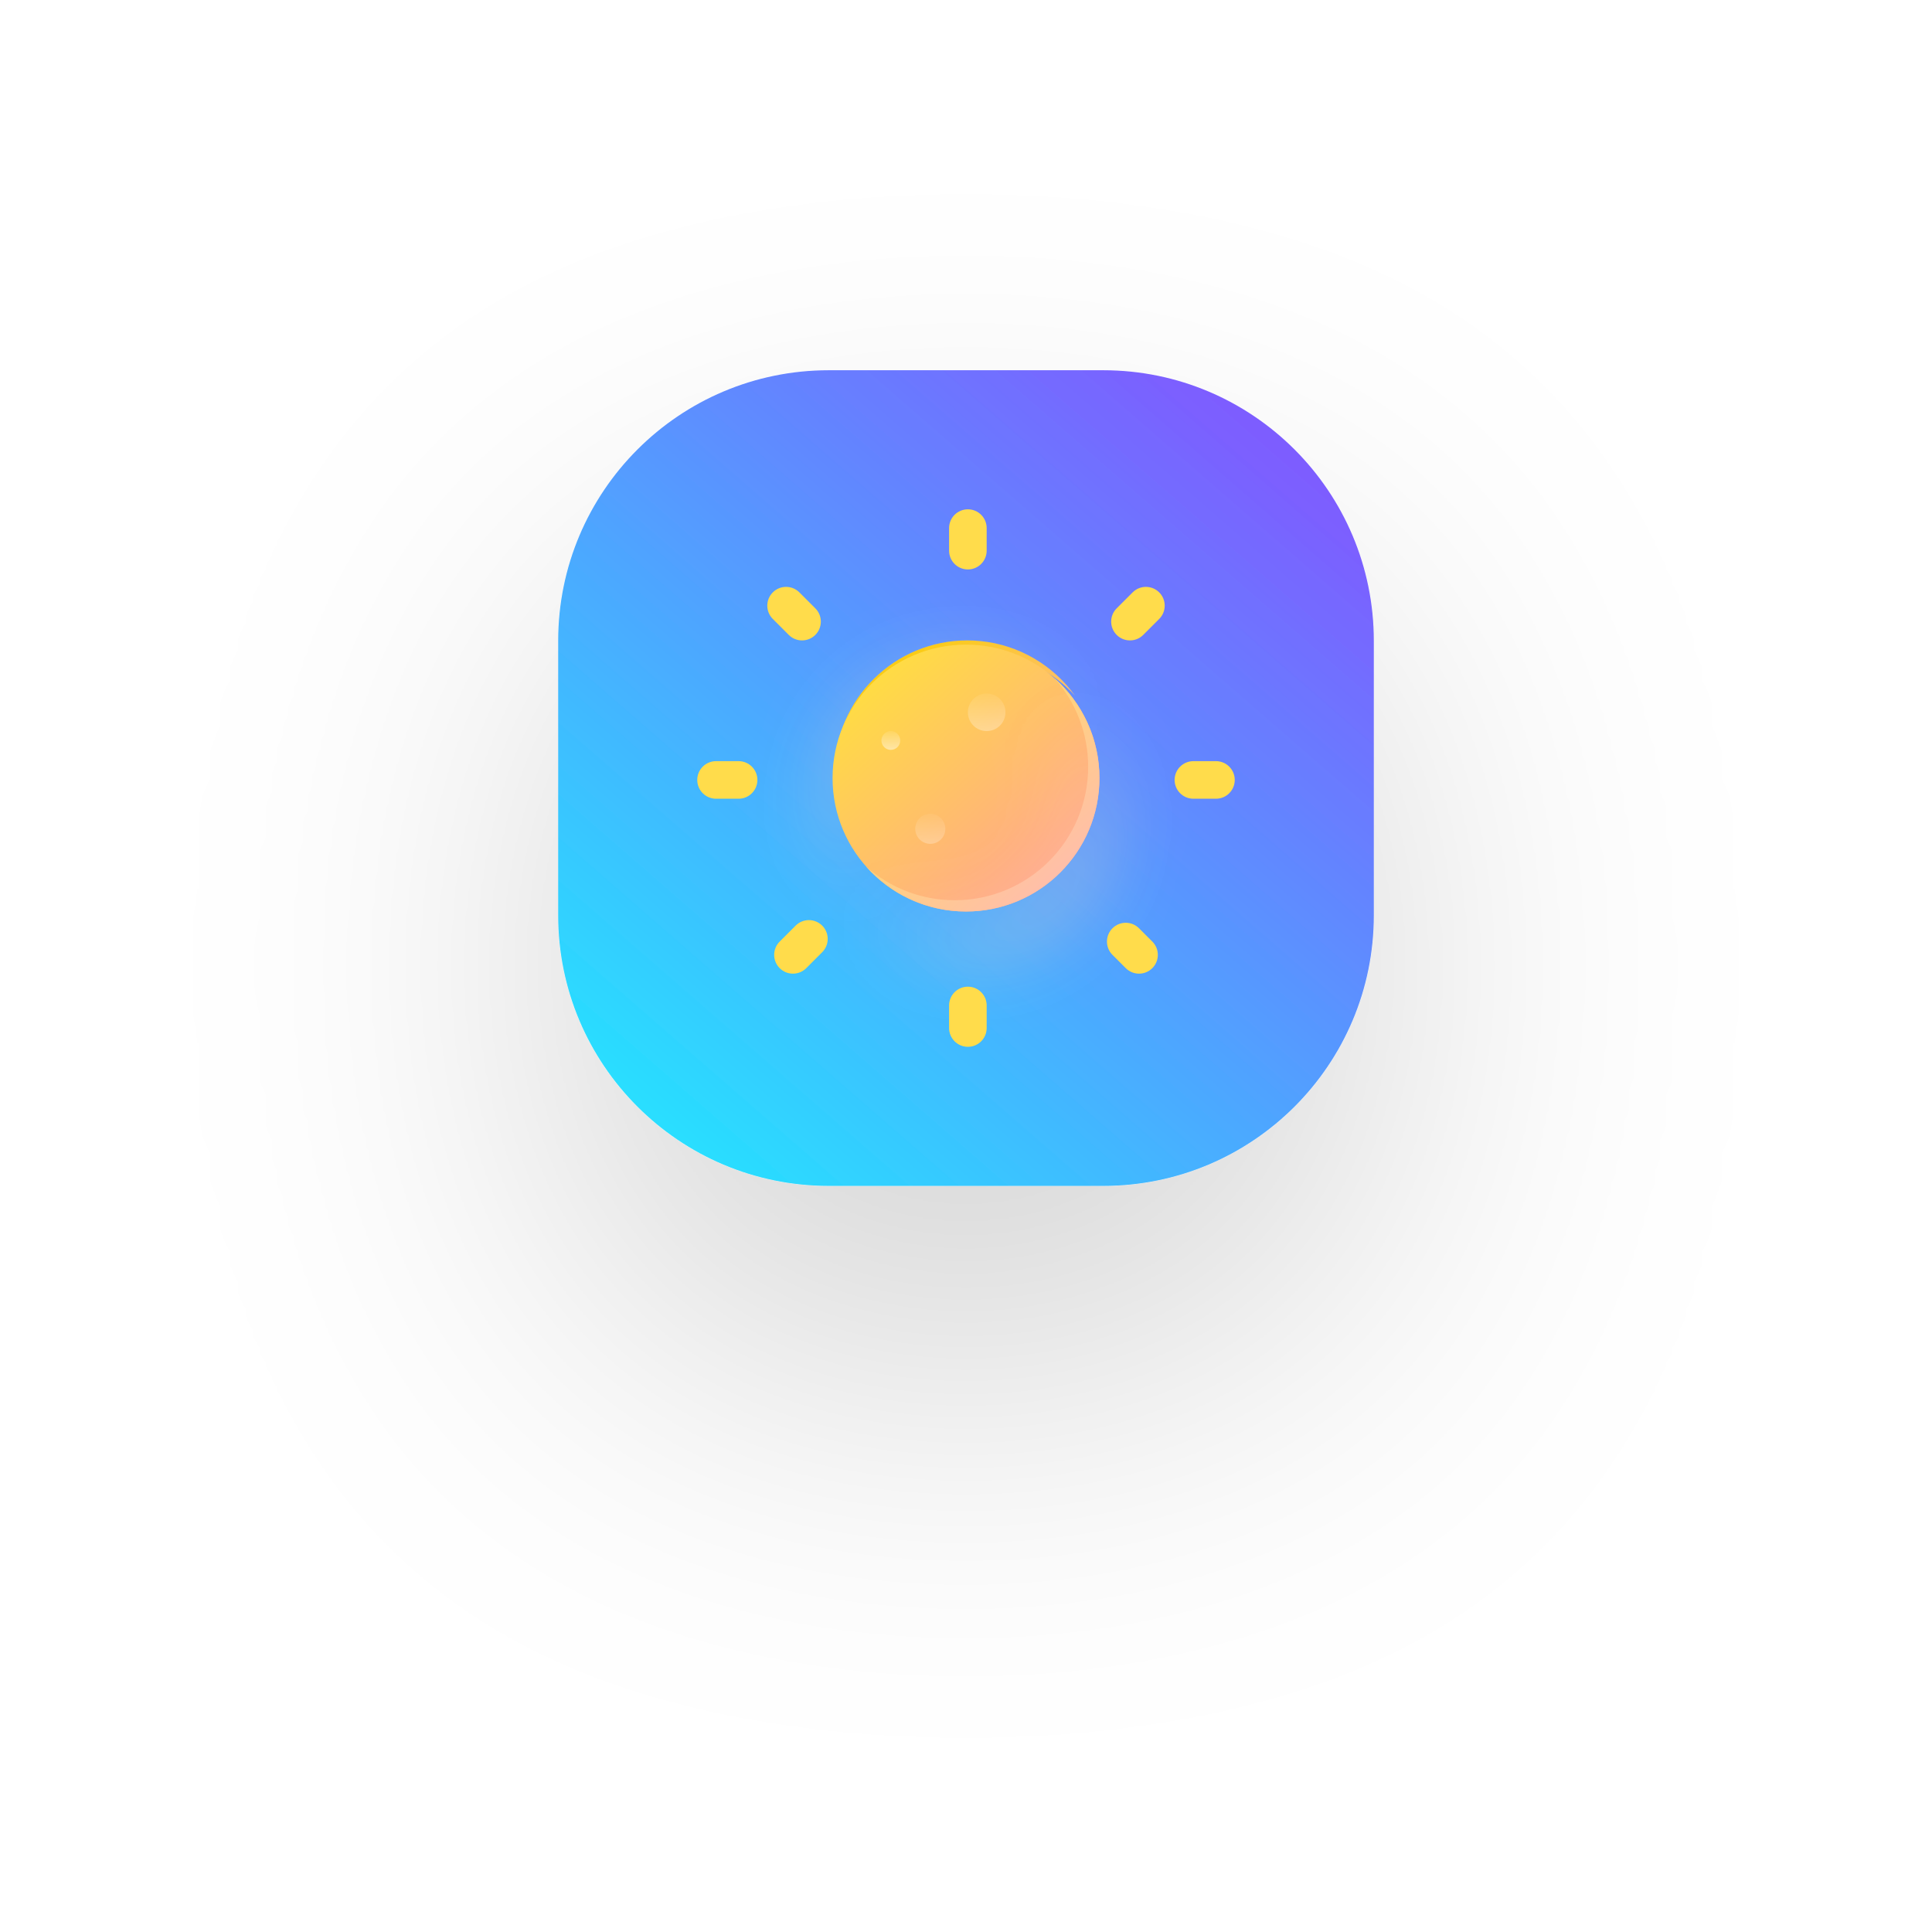
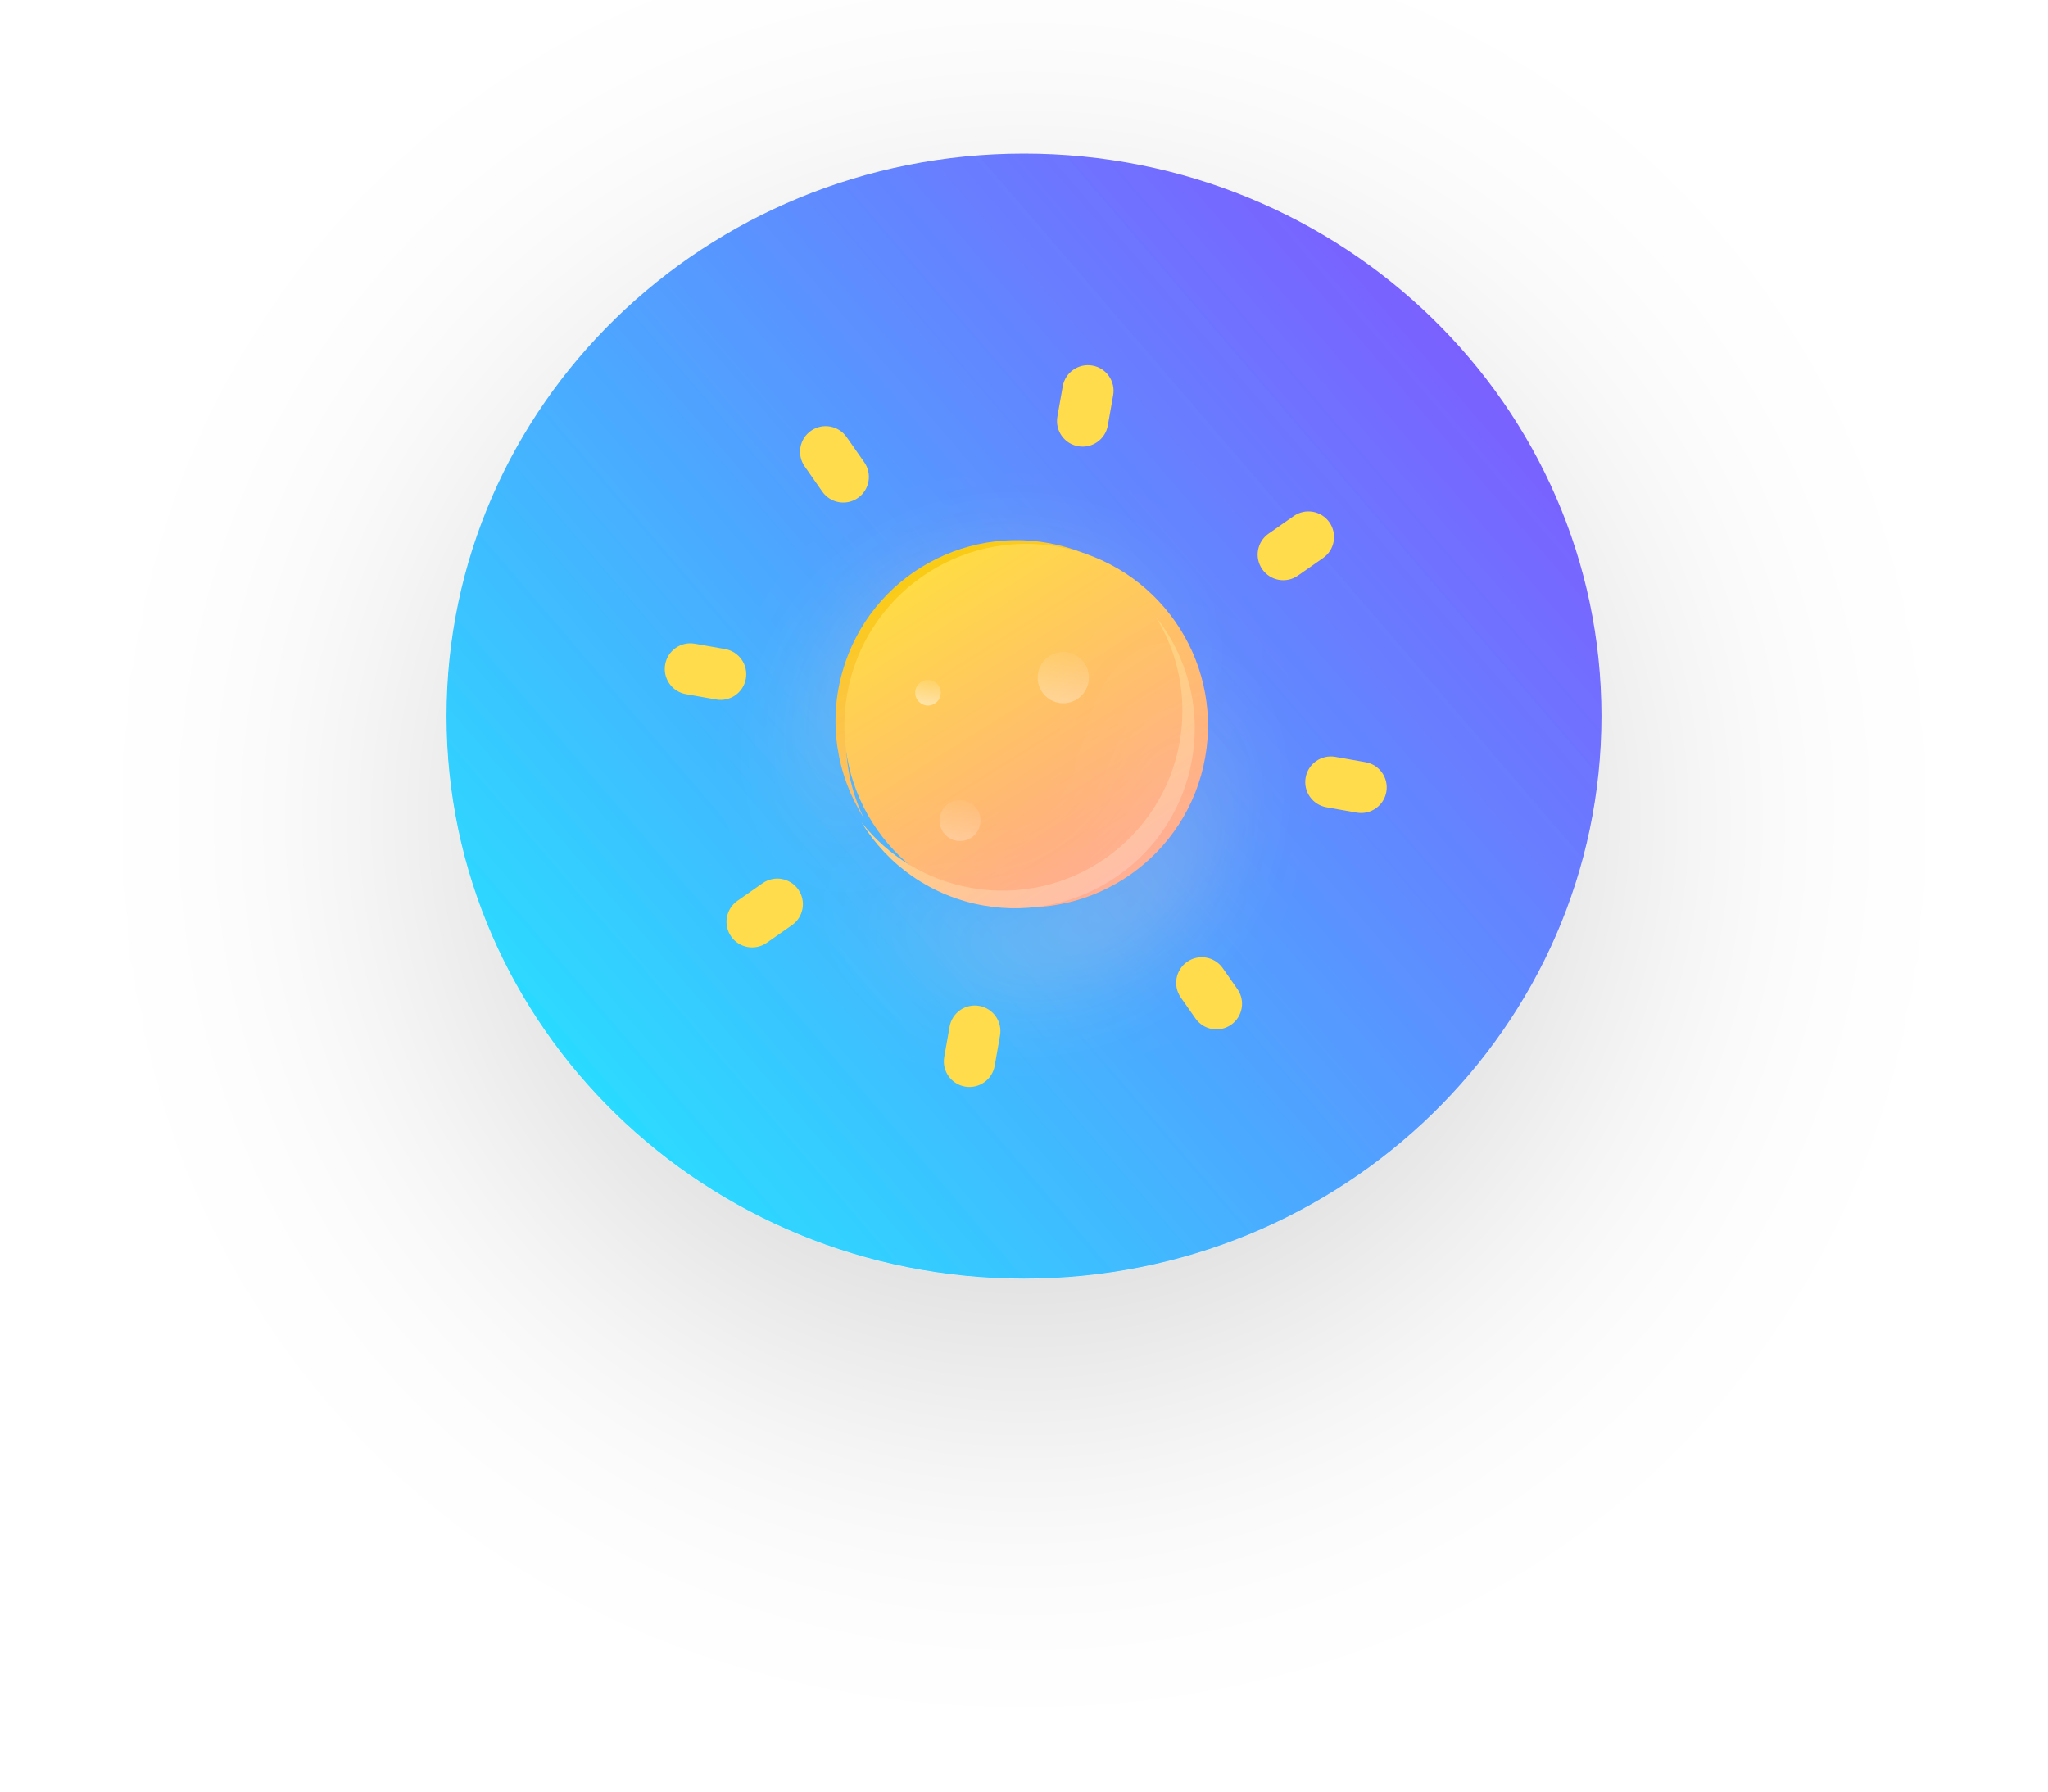
- <svg xmlns="http://www.w3.org/2000/svg" width="514" height="514" viewBox="0 0 514 514">
+ <svg xmlns="http://www.w3.org/2000/svg" width="400" height="350" viewBox="0 0 400 350">
  <defs>
-     <linearGradient id="linear-gradient" x1="0.872" y1="0.093" x2="0.142" y2="0.932" gradientUnits="objectBoundingBox">
+     <linearGradient id="linear-gradient" x1="0.915" y1="0.169" x2="0.098" y2="0.842" gradientUnits="objectBoundingBox">
      <stop offset="0" stop-color="#7d5dff" />
      <stop offset="1" stop-color="#29deff" />
    </linearGradient>
-     <filter id="Rectangle_18" x="0" y="0" width="514" height="514" filterUnits="userSpaceOnUse">
-       <feOffset dy="50" input="SourceAlpha" />
-       <feGaussianBlur stdDeviation="49.5" result="blur" />
+     <filter id="Path_1" x="-13.289" y="-50.5" width="426.579" height="420.796" filterUnits="userSpaceOnUse">
+       <feOffset dy="20" input="SourceAlpha" />
+       <feGaussianBlur stdDeviation="33.5" result="blur" />
      <feFlood flood-opacity="0.161" />
      <feComposite operator="in" in2="blur" />
      <feComposite in="SourceGraphic" />
    </filter>
    <linearGradient id="linear-gradient-2" x1="0.881" y1="0.863" x2="0.24" y2="0.176" gradientUnits="objectBoundingBox">
      <stop offset="0" stop-color="#facd0b" />
      <stop offset="1" stop-color="#ffb7a0" />
    </linearGradient>
-     <filter id="Subtraction_2" x="188.368" y="147.37" width="128.205" height="128.203" filterUnits="userSpaceOnUse">
+     <filter id="Subtraction_2" x="128.619" y="76.891" width="136.76" height="136.758" filterUnits="userSpaceOnUse">
      <feOffset dy="10" input="SourceAlpha" />
      <feGaussianBlur stdDeviation="10" result="blur-2" />
      <feFlood flood-color="#ffddbc" />
      <feComposite operator="in" in2="blur-2" />
      <feComposite in="SourceGraphic" />
    </filter>
    <linearGradient id="linear-gradient-3" x1="0.184" y1="0.127" x2="0.839" y2="0.848" gradientUnits="objectBoundingBox">
      <stop offset="0" stop-color="#ffdb45" />
      <stop offset="1" stop-color="#ffa68b" />
    </linearGradient>
    <linearGradient id="linear-gradient-4" x1="0.184" y1="0.127" x2="0.839" y2="0.848" gradientUnits="objectBoundingBox">
      <stop offset="0" stop-color="#ffe05d" />
      <stop offset="1" stop-color="#ffbeaa" />
    </linearGradient>
-     <filter id="Subtraction_1" x="200.441" y="160.444" width="122.059" height="122.056" filterUnits="userSpaceOnUse">
+     <filter id="Subtraction_1" x="138.18" y="90.736" width="131.892" height="131.89" filterUnits="userSpaceOnUse">
      <feOffset dy="10" input="SourceAlpha" />
      <feGaussianBlur stdDeviation="10" result="blur-3" />
      <feFlood flood-color="#ffddbc" />
      <feComposite operator="in" in2="blur-3" />
      <feComposite in="SourceGraphic" />
    </filter>
    <linearGradient id="linear-gradient-5" x1="0.5" x2="0.5" y2="1" gradientUnits="objectBoundingBox">
      <stop offset="0" stop-color="#fff" stop-opacity="0.2" />
      <stop offset="1" stop-color="#fff" />
    </linearGradient>
+     <clipPath id="clip-Custom_Size_1">
+       <rect width="400" height="350" />
+     </clipPath>
  </defs>
-   <g id="sunny" transform="translate(-343.5 -85.5)">
-     <g transform="matrix(1, 0, 0, 1, 343.5, 85.5)" filter="url(#Rectangle_18)">
-       <rect id="Rectangle_18-2" data-name="Rectangle 18" width="217" height="217" rx="72" transform="translate(148.5 98.5)" fill="url(#linear-gradient)" />
+   <g id="Custom_Size_1" data-name="Custom Size – 1" clip-path="url(#clip-Custom_Size_1)">
+     <g id="Group_27" data-name="Group 27" transform="translate(0 30)">
+       <g transform="matrix(1, 0, 0, 1, 0, -30)" filter="url(#Path_1)">
+         <path id="Path_1-2" data-name="Path 1" d="M112.789,0c62.292,0,112.789,49.2,112.789,109.9s-50.5,109.9-112.789,109.9S0,170.593,0,109.9,50.5,0,112.789,0Z" transform="translate(87.21 30)" fill="url(#linear-gradient)" />
+       </g>
    </g>
-     <g id="Group_24" data-name="Group 24" transform="translate(121 -184)">
-       <g id="sun" transform="translate(19 215)">
-         <g transform="matrix(1, 0, 0, 1, 203.5, 54.5)" filter="url(#Subtraction_2)">
-           <path id="Subtraction_2-2" data-name="Subtraction 2" d="M22.5-138a35.212,35.212,0,0,1-14.8-3.224,35.542,35.542,0,0,1-6.348-3.762,35.767,35.767,0,0,1-5.407-4.958,35.372,35.372,0,0,0,10.74,6.558A35.348,35.348,0,0,0,19.5-141a35.277,35.277,0,0,0,13.818-2.79A35.382,35.382,0,0,0,44.6-151.4a35.382,35.382,0,0,0,7.608-11.284A35.277,35.277,0,0,0,55-176.5a35.346,35.346,0,0,0-2.385-12.817,35.38,35.38,0,0,0-6.556-10.739,35.771,35.771,0,0,1,4.956,5.407,35.549,35.549,0,0,1,3.761,6.348A35.21,35.21,0,0,1,58-173.5a35.28,35.28,0,0,1-2.79,13.818A35.381,35.381,0,0,1,47.6-148.4a35.38,35.38,0,0,1-11.284,7.608A35.278,35.278,0,0,1,22.5-138Z" transform="matrix(-0.99, -0.1, 0.1, -0.99, 296.96, 36.19)" fill="url(#linear-gradient-2)" />
+     <g id="Group_24" data-name="Group 24" transform="matrix(0.985, 0.174, -0.174, 0.985, -190.187, -404.132)">
+       <g id="sun" transform="translate(19 208)">
+         <g transform="matrix(0.98, -0.17, 0.17, 0.98, 238.47, 156.97)" filter="url(#Subtraction_2)">
+           <path id="Subtraction_2-2" data-name="Subtraction 2" d="M22.5-138a35.212,35.212,0,0,1-14.8-3.224,35.542,35.542,0,0,1-6.348-3.762,35.767,35.767,0,0,1-5.407-4.958,35.372,35.372,0,0,0,10.74,6.558A35.348,35.348,0,0,0,19.5-141a35.277,35.277,0,0,0,13.818-2.79A35.382,35.382,0,0,0,44.6-151.4a35.382,35.382,0,0,0,7.608-11.284A35.277,35.277,0,0,0,55-176.5a35.346,35.346,0,0,0-2.385-12.817,35.38,35.38,0,0,0-6.556-10.739,35.771,35.771,0,0,1,4.956,5.407,35.549,35.549,0,0,1,3.761,6.348A35.21,35.21,0,0,1,58-173.5a35.28,35.28,0,0,1-2.79,13.818A35.381,35.381,0,0,1,47.6-148.4a35.38,35.38,0,0,1-11.284,7.608A35.278,35.278,0,0,1,22.5-138Z" transform="translate(269.51 -19.78) rotate(-164)" fill="url(#linear-gradient-2)" />
        </g>
        <circle id="Ellipse_39" data-name="Ellipse 39" cx="35.5" cy="35.5" r="35.5" transform="translate(425 226)" fill="url(#linear-gradient-3)" />
-         <g transform="matrix(1, 0, 0, 1, 203.5, 54.5)" filter="url(#Subtraction_1)">
-           <path id="Subtraction_1-2" data-name="Subtraction 1" d="M22.5-138a35.212,35.212,0,0,1-14.8-3.224,35.542,35.542,0,0,1-6.348-3.762,35.767,35.767,0,0,1-5.407-4.958,35.372,35.372,0,0,0,10.74,6.558A35.348,35.348,0,0,0,19.5-141a35.277,35.277,0,0,0,13.818-2.79A35.382,35.382,0,0,0,44.6-151.4a35.382,35.382,0,0,0,7.608-11.284A35.277,35.277,0,0,0,55-176.5a35.346,35.346,0,0,0-2.385-12.817,35.38,35.38,0,0,0-6.556-10.739,35.771,35.771,0,0,1,4.956,5.407,35.549,35.549,0,0,1,3.761,6.348A35.21,35.21,0,0,1,58-173.5a35.28,35.28,0,0,1-2.79,13.818A35.381,35.381,0,0,1,47.6-148.4a35.38,35.38,0,0,1-11.284,7.608A35.278,35.278,0,0,1,22.5-138Z" transform="translate(234.5 380.5)" fill="url(#linear-gradient-4)" />
+         <g transform="matrix(0.98, -0.17, 0.17, 0.98, 238.47, 156.97)" filter="url(#Subtraction_1)">
+           <path id="Subtraction_1-2" data-name="Subtraction 1" d="M22.5-138a35.212,35.212,0,0,1-14.8-3.224,35.542,35.542,0,0,1-6.348-3.762,35.767,35.767,0,0,1-5.407-4.958,35.372,35.372,0,0,0,10.74,6.558A35.348,35.348,0,0,0,19.5-141a35.277,35.277,0,0,0,13.818-2.79A35.382,35.382,0,0,0,44.6-151.4a35.382,35.382,0,0,0,7.608-11.284A35.277,35.277,0,0,0,55-176.5a35.346,35.346,0,0,0-2.385-12.817,35.38,35.38,0,0,0-6.556-10.739,35.771,35.771,0,0,1,4.956,5.407,35.549,35.549,0,0,1,3.761,6.348A35.21,35.21,0,0,1,58-173.5a35.28,35.28,0,0,1-2.79,13.818A35.381,35.381,0,0,1,47.6-148.4a35.38,35.38,0,0,1-11.284,7.608A35.278,35.278,0,0,1,22.5-138Z" transform="matrix(0.98, 0.17, -0.17, 0.98, 148.21, 308.46)" fill="url(#linear-gradient-4)" />
        </g>
        <rect id="Rectangle_3" data-name="Rectangle 3" width="16" height="10" rx="5" transform="translate(389 257)" fill="#ffdc4b" />
        <rect id="Rectangle_4" data-name="Rectangle 4" width="16" height="10" rx="5" transform="translate(466 190) rotate(90)" fill="#ffdc4b" />
        <rect id="Rectangle_5" data-name="Rectangle 5" width="16" height="10" rx="5" transform="translate(516 257)" fill="#ffdc4b" />
        <rect id="Rectangle_6" data-name="Rectangle 6" width="16" height="10" rx="5" transform="translate(412.636 208.565) rotate(45)" fill="#ffdc4b" />
        <rect id="Rectangle_7" data-name="Rectangle 7" width="16" height="10" rx="5" transform="translate(466 317) rotate(90)" fill="#ffdc4b" />
        <rect id="Rectangle_8" data-name="Rectangle 8" width="16" height="10" rx="5" transform="translate(515.435 215.636) rotate(135)" fill="#ffdc4b" />
        <rect id="Rectangle_9" data-name="Rectangle 9" width="15" height="10" rx="5" transform="translate(503 297.929) rotate(45)" fill="#ffdc4b" />
        <rect id="Rectangle_10" data-name="Rectangle 10" width="16" height="10" rx="5" transform="translate(425.778 304.293) rotate(135)" fill="#ffdc4b" />
      </g>
      <circle id="Ellipse_44" data-name="Ellipse 44" cx="2.5" cy="2.5" r="2.5" transform="translate(457 464)" opacity="0.478" fill="url(#linear-gradient-5)" />
      <circle id="Ellipse_45" data-name="Ellipse 45" cx="5" cy="5" r="5" transform="translate(480 454)" opacity="0.31" fill="url(#linear-gradient-5)" />
      <circle id="Ellipse_46" data-name="Ellipse 46" cx="4" cy="4" r="4" transform="translate(466 486)" opacity="0.261" fill="url(#linear-gradient-5)" />
    </g>
  </g>
</svg>
